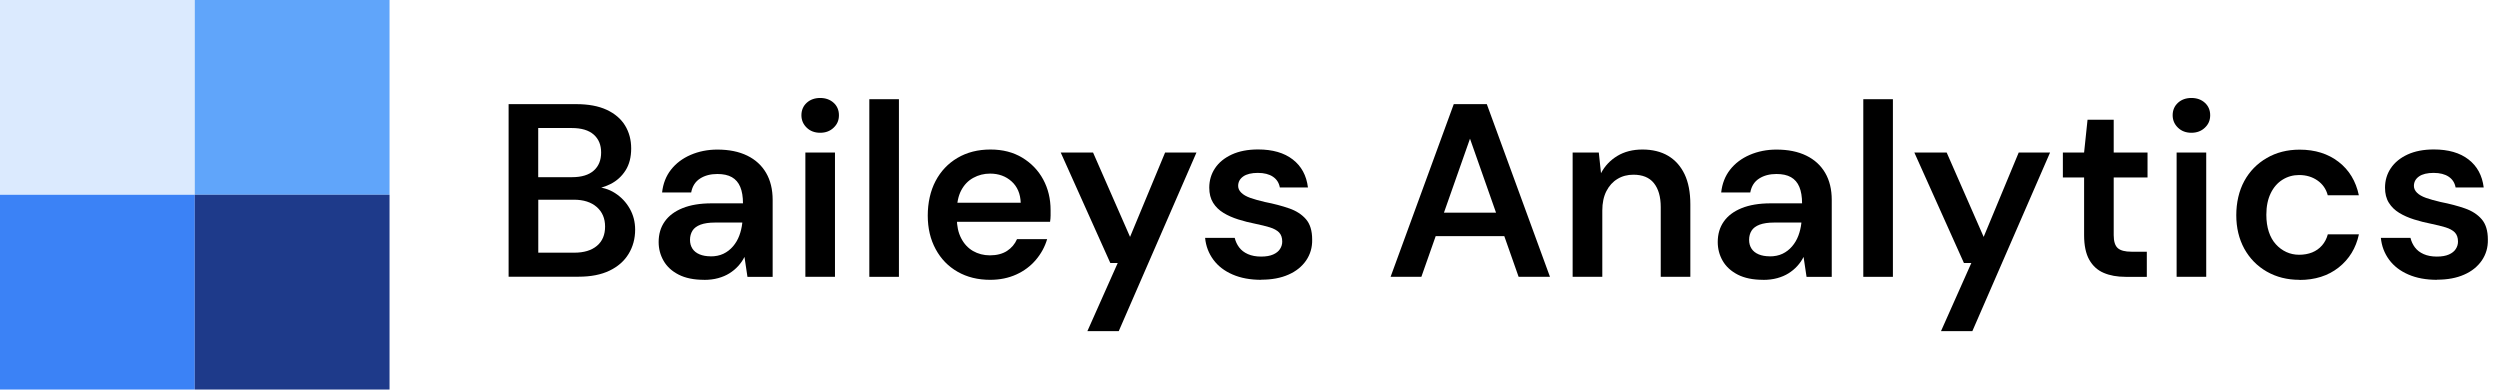
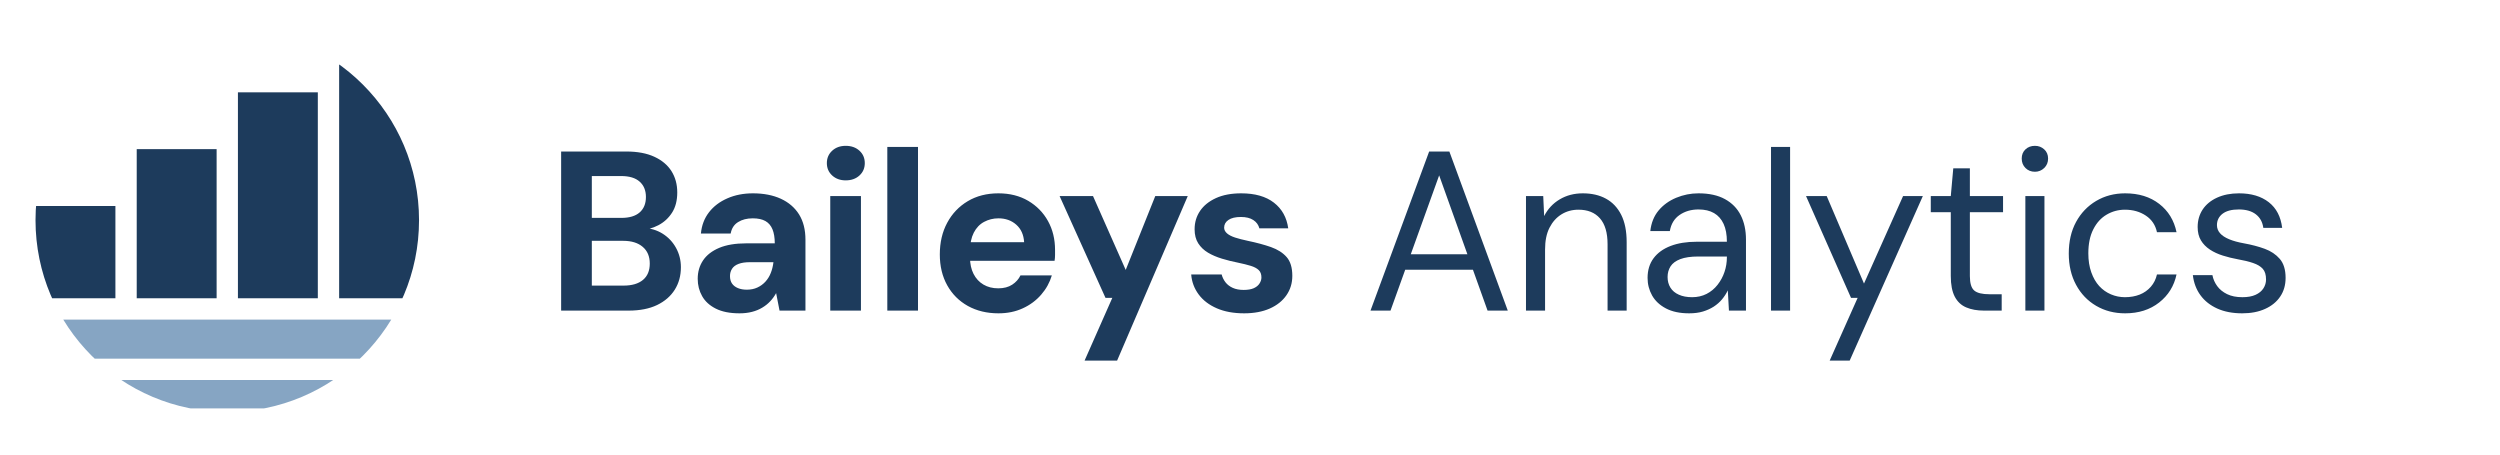
- <svg xmlns="http://www.w3.org/2000/svg" id="Layer_2" width="385.07" height="60" viewBox="0 0 385.07 60">
-   <g id="Layer_1-2">
-     <path d="M78.34,42.64v-26.6h10.41c1.87,0,3.44.29,4.69.87,1.25.58,2.2,1.39,2.83,2.41.63,1.03.95,2.21.95,3.55s-.29,2.47-.87,3.38c-.58.91-1.35,1.61-2.3,2.09-.95.48-1.98.77-3.1.87l.57-.42c1.19.03,2.26.34,3.21.95.95.61,1.7,1.4,2.26,2.38.56.98.84,2.06.84,3.25,0,1.39-.34,2.64-1.01,3.74-.67,1.1-1.65,1.96-2.94,2.58s-2.88.93-4.75.93h-10.79ZM82.9,27.29h5.21c1.47,0,2.58-.34,3.34-1.01.76-.67,1.14-1.6,1.14-2.79s-.38-2.08-1.14-2.76c-.76-.67-1.89-1.01-3.38-1.01h-5.17v7.56ZM82.9,38.92h5.55c1.49,0,2.66-.35,3.5-1.06.84-.71,1.25-1.7,1.25-2.96s-.43-2.27-1.29-3.02c-.86-.75-2.04-1.12-3.53-1.12h-5.47v8.17Z" fill="#000" stroke-width="0" />
-     <path d="M108.44,43.1c-1.57,0-2.88-.27-3.91-.8-1.04-.53-1.81-1.24-2.32-2.13-.51-.89-.76-1.85-.76-2.89,0-1.22.31-2.27.93-3.15.62-.89,1.54-1.58,2.75-2.07s2.71-.74,4.48-.74h4.83c0-1.01-.14-1.86-.42-2.53-.28-.67-.71-1.17-1.29-1.5-.58-.33-1.33-.49-2.24-.49-1.04,0-1.93.23-2.66.7s-1.19,1.18-1.37,2.15h-4.48c.15-1.37.61-2.54,1.37-3.51.76-.97,1.77-1.74,3.02-2.28,1.25-.54,2.63-.82,4.12-.82,1.8,0,3.33.31,4.6.93,1.27.62,2.24,1.51,2.91,2.66.67,1.15,1.01,2.54,1.01,4.16v11.86h-3.88l-.46-3.08c-.25.51-.58.98-.97,1.41-.39.43-.84.8-1.35,1.12-.51.32-1.08.56-1.73.74-.65.18-1.38.27-2.19.27ZM109.46,39.49c.73,0,1.39-.13,1.96-.4.57-.27,1.06-.65,1.48-1.14.42-.49.74-1.04.97-1.65.23-.61.38-1.25.46-1.94v-.08h-4.22c-.89,0-1.62.11-2.2.32-.58.22-1,.53-1.25.93-.25.41-.38.87-.38,1.41s.13.99.38,1.37c.25.38.62.67,1.1.87.48.2,1.05.3,1.71.3Z" fill="#000" stroke-width="0" />
-     <path d="M126.33,20.45c-.84,0-1.53-.26-2.07-.78-.54-.52-.82-1.16-.82-1.92s.27-1.42.82-1.92c.54-.49,1.24-.74,2.07-.74s1.53.25,2.07.74c.54.49.82,1.13.82,1.92s-.27,1.4-.82,1.92c-.54.52-1.23.78-2.07.78ZM124.05,42.64v-19.15h4.56v19.15h-4.56Z" fill="#000" stroke-width="0" />
-     <path d="M133.9,42.64V15.28h4.56v27.36h-4.56Z" fill="#000" stroke-width="0" />
-     <path d="M152.52,43.1c-1.9,0-3.57-.41-5.02-1.24-1.44-.82-2.57-1.98-3.38-3.48-.81-1.49-1.22-3.22-1.22-5.17s.4-3.8,1.2-5.32c.8-1.52,1.92-2.71,3.38-3.57,1.46-.86,3.15-1.29,5.07-1.29s3.51.42,4.9,1.25c1.39.84,2.47,1.96,3.23,3.36.76,1.41,1.14,2.98,1.14,4.73v.84c0,.3-.03.62-.08.95h-15.58v-2.93h11.06c-.05-1.39-.52-2.49-1.41-3.29s-1.99-1.2-3.31-1.2c-.94,0-1.8.22-2.58.65-.79.43-1.41,1.07-1.86,1.92s-.68,1.92-.68,3.21v1.1c0,1.19.22,2.22.67,3.08.44.86,1.05,1.51,1.82,1.96.77.44,1.64.67,2.6.67,1.06,0,1.94-.23,2.64-.68.7-.46,1.21-1.06,1.54-1.82h4.64c-.35,1.19-.94,2.26-1.75,3.21-.81.95-1.81,1.7-3,2.24-1.19.54-2.53.82-4.03.82Z" fill="#000" stroke-width="0" />
-     <path d="M167.49,51l4.67-10.49h-1.14l-7.64-17.02h4.98l5.7,13,5.4-13h4.83l-11.97,27.51h-4.83Z" fill="#000" stroke-width="0" />
-     <path d="M194.28,43.1c-1.7,0-3.17-.27-4.43-.82-1.25-.54-2.24-1.3-2.96-2.28s-1.15-2.1-1.27-3.36h4.56c.13.53.35,1.02.68,1.46.33.44.78.79,1.35,1.04.57.25,1.25.38,2.03.38s1.38-.11,1.86-.32c.48-.21.84-.5,1.06-.85.23-.35.34-.73.34-1.14,0-.61-.17-1.08-.49-1.41-.33-.33-.8-.59-1.42-.78-.62-.19-1.36-.37-2.22-.55-.91-.18-1.79-.4-2.64-.67-.85-.27-1.61-.6-2.28-1.01-.67-.41-1.2-.92-1.6-1.56-.39-.63-.59-1.41-.59-2.32,0-1.11.3-2.12.89-3,.59-.89,1.46-1.59,2.58-2.11,1.13-.52,2.48-.78,4.05-.78,2.23,0,4.01.51,5.34,1.54,1.33,1.03,2.11,2.46,2.34,4.31h-4.33c-.13-.71-.48-1.26-1.06-1.65-.58-.39-1.36-.59-2.32-.59s-1.74.18-2.26.55c-.52.37-.78.85-.78,1.46,0,.38.16.73.48,1.04.32.32.78.58,1.39.8.61.22,1.35.42,2.24.63,1.42.28,2.67.61,3.76.99,1.09.38,1.95.94,2.58,1.67.63.73.95,1.77.95,3.12.03,1.22-.29,2.29-.93,3.23-.65.94-1.55,1.67-2.72,2.18-1.17.52-2.56.78-4.18.78Z" fill="#000" stroke-width="0" />
-     <path d="M214.19,42.64l9.73-26.6h5.09l9.73,26.6h-4.83l-7.49-21.28-7.49,21.28h-4.75ZM218.52,36.37l1.22-3.61h13.11l1.22,3.61h-15.54Z" fill="#000" stroke-width="0" />
-     <path d="M242.23,42.64v-19.15h4.03l.34,3.19c.58-1.11,1.42-2,2.51-2.66,1.09-.66,2.38-.99,3.88-.99s2.86.32,3.95.97c1.09.65,1.93,1.59,2.53,2.83.59,1.24.89,2.79.89,4.64v11.17h-4.56v-10.75c0-1.6-.36-2.82-1.06-3.69s-1.76-1.29-3.15-1.29c-.91,0-1.73.21-2.45.65-.72.43-1.29,1.06-1.71,1.88-.42.82-.63,1.82-.63,2.98v10.22h-4.56Z" fill="#000" stroke-width="0" />
-     <path d="M271.57,43.1c-1.57,0-2.88-.27-3.91-.8s-1.81-1.24-2.32-2.13c-.51-.89-.76-1.85-.76-2.89,0-1.22.31-2.27.93-3.15.62-.89,1.54-1.58,2.75-2.07s2.71-.74,4.48-.74h4.83c0-1.01-.14-1.86-.42-2.53-.28-.67-.71-1.17-1.29-1.5s-1.33-.49-2.24-.49c-1.04,0-1.93.23-2.66.7-.74.47-1.19,1.18-1.37,2.15h-4.48c.15-1.37.61-2.54,1.37-3.51.76-.97,1.77-1.74,3.02-2.28,1.25-.54,2.63-.82,4.12-.82,1.8,0,3.33.31,4.6.93,1.27.62,2.24,1.51,2.91,2.66.67,1.15,1.01,2.54,1.01,4.16v11.86h-3.88l-.46-3.08c-.25.51-.58.98-.97,1.41-.39.43-.84.8-1.35,1.12s-1.08.56-1.73.74c-.65.18-1.38.27-2.19.27ZM272.59,39.49c.73,0,1.39-.13,1.96-.4.57-.27,1.06-.65,1.48-1.14.42-.49.74-1.04.97-1.65.23-.61.38-1.25.46-1.94v-.08h-4.22c-.89,0-1.62.11-2.2.32-.58.22-1,.53-1.25.93s-.38.87-.38,1.41.13.99.38,1.37.62.67,1.1.87c.48.2,1.05.3,1.71.3Z" fill="#000" stroke-width="0" />
-     <path d="M287,42.64V15.28h4.56v27.36h-4.56Z" fill="#000" stroke-width="0" />
-     <path d="M298.97,51l4.67-10.49h-1.14l-7.64-17.02h4.98l5.7,13,5.4-13h4.83l-11.97,27.51h-4.83Z" fill="#000" stroke-width="0" />
-     <path d="M327.39,42.64c-1.29,0-2.41-.2-3.36-.61-.95-.4-1.69-1.08-2.22-2.01-.53-.94-.8-2.2-.8-3.8v-8.89h-3.27v-3.84h3.27l.53-5.05h4.03v5.05h5.21v3.84h-5.21v8.89c0,.96.21,1.63.63,2s1.12.55,2.11.55h2.36v3.88h-3.27Z" fill="#000" stroke-width="0" />
-     <path d="M337.54,20.45c-.84,0-1.53-.26-2.07-.78-.54-.52-.82-1.16-.82-1.92s.27-1.42.82-1.92c.54-.49,1.23-.74,2.07-.74s1.53.25,2.07.74.82,1.13.82,1.92-.27,1.4-.82,1.92c-.54.52-1.24.78-2.07.78ZM335.26,42.64v-19.15h4.56v19.15h-4.56Z" fill="#000" stroke-width="0" />
-     <path d="M354.18,43.1c-1.88,0-3.55-.42-5.04-1.27-1.48-.85-2.63-2.03-3.46-3.53-.82-1.51-1.23-3.22-1.23-5.15s.41-3.75,1.23-5.26c.82-1.51,1.98-2.69,3.46-3.55,1.48-.86,3.17-1.29,5.07-1.29,2.38,0,4.38.63,6,1.88s2.66,2.97,3.12,5.15h-4.79c-.25-.96-.78-1.72-1.58-2.28s-1.74-.84-2.83-.84c-.94,0-1.79.24-2.56.72-.77.48-1.38,1.18-1.82,2.09-.44.91-.67,2.01-.67,3.31,0,.99.13,1.86.38,2.62.25.76.61,1.4,1.08,1.92.47.52,1.01.92,1.62,1.2.61.28,1.27.42,1.98.42s1.4-.12,2-.36c.59-.24,1.1-.6,1.52-1.08.42-.48.71-1.05.89-1.71h4.79c-.46,2.13-1.5,3.83-3.12,5.11s-3.64,1.92-6.04,1.92Z" fill="#000" stroke-width="0" />
-     <path d="M375.38,43.1c-1.7,0-3.17-.27-4.43-.82-1.25-.54-2.24-1.3-2.96-2.28s-1.15-2.1-1.27-3.36h4.56c.13.53.35,1.02.68,1.46s.78.79,1.35,1.04c.57.25,1.25.38,2.03.38s1.38-.11,1.86-.32c.48-.21.84-.5,1.06-.85.23-.35.34-.73.34-1.14,0-.61-.17-1.08-.49-1.41-.33-.33-.8-.59-1.42-.78-.62-.19-1.36-.37-2.22-.55-.91-.18-1.79-.4-2.64-.67-.85-.27-1.61-.6-2.28-1.01s-1.2-.92-1.6-1.56-.59-1.41-.59-2.32c0-1.11.3-2.12.89-3,.6-.89,1.46-1.59,2.58-2.11,1.13-.52,2.48-.78,4.05-.78,2.23,0,4.01.51,5.34,1.54,1.33,1.03,2.11,2.46,2.34,4.31h-4.33c-.13-.71-.48-1.26-1.06-1.65-.58-.39-1.36-.59-2.32-.59s-1.74.18-2.26.55-.78.85-.78,1.46c0,.38.16.73.47,1.04.32.32.78.58,1.39.8.61.22,1.36.42,2.24.63,1.42.28,2.67.61,3.76.99,1.09.38,1.95.94,2.58,1.67.63.73.95,1.77.95,3.12.03,1.22-.29,2.29-.93,3.23-.65.94-1.55,1.67-2.72,2.18-1.17.52-2.56.78-4.18.78Z" fill="#000" stroke-width="0" />
-     <g id="Layer_1-2">
-       <rect width="30" height="30" fill="#dbeafe" stroke-width="0" />
-       <rect x="30" width="30" height="30" fill="#60a5fa" stroke-width="0" />
-       <rect y="30" width="30" height="30" fill="#3b82f6" stroke-width="0" />
-       <rect x="30" y="30" width="30" height="30" fill="#1e3a8a" stroke-width="0" />
+ <svg xmlns="http://www.w3.org/2000/svg" width="330" height="60" viewBox="0 0 330 60">
+   <defs>
+     <clipPath id="clip-0">
+       <path clip-rule="nonzero" d="M 4 27 L 16 27 L 16 40 L 4 40 Z M 4 27 " />
+     </clipPath>
+     <clipPath id="clip-1">
+       <path clip-rule="nonzero" d="M 55.312 29.062 C 55.312 43.043 43.98 54.375 30 54.375 C 16.02 54.375 4.688 43.043 4.688 29.062 C 4.688 15.082 16.02 3.75 30 3.75 C 43.98 3.75 55.312 15.082 55.312 29.062 Z M 55.312 29.062 " />
+     </clipPath>
+     <clipPath id="clip-2">
+       <path clip-rule="nonzero" d="M 18 19 L 29 19 L 29 40 L 18 40 Z M 18 19 " />
+     </clipPath>
+     <clipPath id="clip-3">
+       <path clip-rule="nonzero" d="M 55.312 29.062 C 55.312 43.043 43.98 54.375 30 54.375 C 16.02 54.375 4.688 43.043 4.688 29.062 C 4.688 15.082 16.02 3.75 30 3.75 C 43.98 3.75 55.312 15.082 55.312 29.062 Z M 55.312 29.062 " />
+     </clipPath>
+     <clipPath id="clip-4">
+       <path clip-rule="nonzero" d="M 31 12 L 42 12 L 42 40 L 31 40 Z M 31 12 " />
+     </clipPath>
+     <clipPath id="clip-5">
+       <path clip-rule="nonzero" d="M 55.312 29.062 C 55.312 43.043 43.98 54.375 30 54.375 C 16.02 54.375 4.688 43.043 4.688 29.062 C 4.688 15.082 16.02 3.75 30 3.75 C 43.98 3.75 55.312 15.082 55.312 29.062 Z M 55.312 29.062 " />
+     </clipPath>
+     <clipPath id="clip-6">
+       <path clip-rule="nonzero" d="M 44 3 L 56 3 L 56 40 L 44 40 Z M 44 3 " />
+     </clipPath>
+     <clipPath id="clip-7">
+       <path clip-rule="nonzero" d="M 55.312 29.062 C 55.312 43.043 43.98 54.375 30 54.375 C 16.02 54.375 4.688 43.043 4.688 29.062 C 4.688 15.082 16.02 3.75 30 3.75 C 43.98 3.75 55.312 15.082 55.312 29.062 Z M 55.312 29.062 " />
+     </clipPath>
+     <clipPath id="clip-8">
+       <path clip-rule="nonzero" d="M 4 42 L 56 42 L 56 48 L 4 48 Z M 4 42 " />
+     </clipPath>
+     <clipPath id="clip-9">
+       <path clip-rule="nonzero" d="M 55.312 29.062 C 55.312 43.043 43.98 54.375 30 54.375 C 16.02 54.375 4.688 43.043 4.688 29.062 C 4.688 15.082 16.02 3.75 30 3.75 C 43.98 3.75 55.312 15.082 55.312 29.062 Z M 55.312 29.062 " />
+     </clipPath>
+     <clipPath id="clip-10">
+       <path clip-rule="nonzero" d="M 4 50 L 56 50 L 56 54 L 4 54 Z M 4 50 " />
+     </clipPath>
+     <clipPath id="clip-11">
+       <path clip-rule="nonzero" d="M 55.312 29.062 C 55.312 43.043 43.98 54.375 30 54.375 C 16.02 54.375 4.688 43.043 4.688 29.062 C 4.688 15.082 16.02 3.75 30 3.75 C 43.98 3.75 55.312 15.082 55.312 29.062 Z M 55.312 29.062 " />
+     </clipPath>
+   </defs>
+   <g clip-path="url(#clip-0)">
+     <g clip-path="url(#clip-1)">
+       <path fill-rule="nonzero" fill="rgb(11.373%, 23.137%, 36.078%)" fill-opacity="1" d="M 4.688 27.188 L 15.234 27.188 L 15.234 39.375 L 4.688 39.375 Z M 4.688 27.188 " />
    </g>
  </g>
+   <g clip-path="url(#clip-2)">
+     <g clip-path="url(#clip-3)">
+       <path fill-rule="nonzero" fill="rgb(11.373%, 23.137%, 36.078%)" fill-opacity="1" d="M 18.047 19.688 L 28.594 19.688 L 28.594 39.375 L 18.047 39.375 Z M 18.047 19.688 " />
+     </g>
+   </g>
+   <g clip-path="url(#clip-4)">
+     <g clip-path="url(#clip-5)">
+       <path fill-rule="nonzero" fill="rgb(11.373%, 23.137%, 36.078%)" fill-opacity="1" d="M 31.406 12.188 L 41.953 12.188 L 41.953 39.375 L 31.406 39.375 Z M 31.406 12.188 " />
+     </g>
+   </g>
+   <g clip-path="url(#clip-6)">
+     <g clip-path="url(#clip-7)">
+       <path fill-rule="nonzero" fill="rgb(11.373%, 23.137%, 36.078%)" fill-opacity="1" d="M 44.766 0 L 55.312 0 L 55.312 39.375 L 44.766 39.375 Z M 44.766 0 " />
+     </g>
+   </g>
+   <g clip-path="url(#clip-8)">
+     <g clip-path="url(#clip-9)">
+       <path fill-rule="nonzero" fill="rgb(52.549%, 64.706%, 76.471%)" fill-opacity="1" d="M 0 42.188 L 60 42.188 L 60 47.344 L 0 47.344 Z M 0 42.188 " />
+     </g>
+   </g>
+   <g clip-path="url(#clip-10)">
+     <g clip-path="url(#clip-11)">
+       <path fill-rule="nonzero" fill="rgb(52.549%, 64.706%, 76.471%)" fill-opacity="1" d="M 0 50.156 L 60 50.156 L 60 53.906 L 0 53.906 Z M 0 50.156 " />
+     </g>
+   </g>
+   <path fill-rule="nonzero" fill="rgb(11.373%, 23.137%, 36.078%)" fill-opacity="1" d="M 74.07 41 L 74.07 20 L 82.68 20 C 84.141 20 85.371 20.23 86.371 20.691 C 87.371 21.152 88.125 21.785 88.637 22.594 C 89.145 23.406 89.398 24.34 89.398 25.398 C 89.398 26.461 89.172 27.352 88.711 28.07 C 88.25 28.789 87.645 29.344 86.895 29.734 C 86.145 30.125 85.32 30.352 84.422 30.41 L 84.898 30.078 C 85.859 30.121 86.715 30.375 87.465 30.844 C 88.215 31.316 88.805 31.941 89.234 32.719 C 89.664 33.5 89.879 34.352 89.879 35.27 C 89.879 36.391 89.609 37.379 89.07 38.238 C 88.531 39.098 87.75 39.773 86.73 40.266 C 85.711 40.754 84.461 41 82.98 41 Z M 78.121 37.699 L 82.32 37.699 C 83.422 37.699 84.27 37.449 84.871 36.949 C 85.469 36.449 85.77 35.73 85.77 34.789 C 85.77 33.852 85.461 33.113 84.84 32.586 C 84.219 32.055 83.359 31.789 82.262 31.789 L 78.121 31.789 Z M 78.121 28.762 L 82.02 28.762 C 83.078 28.762 83.887 28.52 84.434 28.039 C 84.984 27.559 85.262 26.879 85.262 26 C 85.262 25.141 84.984 24.465 84.434 23.977 C 83.883 23.484 83.07 23.238 81.988 23.238 L 78.121 23.238 Z M 97.617 41.359 C 96.359 41.359 95.32 41.156 94.5 40.746 C 93.68 40.336 93.074 39.785 92.684 39.094 C 92.293 38.406 92.098 37.641 92.098 36.801 C 92.098 35.879 92.336 35.07 92.805 34.371 C 93.273 33.672 93.984 33.121 94.934 32.719 C 95.883 32.32 97.078 32.121 98.52 32.121 L 102.27 32.121 C 102.27 31.379 102.168 30.766 101.969 30.273 C 101.77 29.785 101.461 29.422 101.039 29.18 C 100.617 28.941 100.059 28.82 99.359 28.82 C 98.598 28.82 97.953 28.984 97.426 29.316 C 96.895 29.645 96.57 30.148 96.449 30.828 L 92.52 30.828 C 92.621 29.75 92.973 28.816 93.586 28.023 C 94.195 27.234 95.004 26.621 96.016 26.18 C 97.023 25.738 98.148 25.52 99.391 25.52 C 100.809 25.52 102.039 25.762 103.078 26.238 C 104.117 26.719 104.918 27.41 105.48 28.309 C 106.039 29.211 106.32 30.32 106.32 31.641 L 106.32 41 L 102.898 41 L 102.449 38.691 C 102.23 39.09 101.969 39.449 101.668 39.77 C 101.367 40.09 101.02 40.371 100.617 40.609 C 100.219 40.852 99.77 41.035 99.27 41.164 C 98.77 41.293 98.219 41.359 97.617 41.359 Z M 98.578 38.238 C 99.098 38.238 99.562 38.145 99.973 37.953 C 100.383 37.766 100.738 37.504 101.039 37.176 C 101.34 36.844 101.574 36.465 101.742 36.035 C 101.914 35.605 102.027 35.141 102.09 34.641 L 102.09 34.609 L 99 34.609 C 98.379 34.609 97.875 34.684 97.484 34.836 C 97.094 34.984 96.809 35.199 96.629 35.48 C 96.449 35.762 96.359 36.078 96.359 36.441 C 96.359 36.84 96.449 37.172 96.629 37.43 C 96.809 37.691 97.07 37.891 97.41 38.031 C 97.75 38.172 98.141 38.238 98.578 38.238 Z M 109.594 41 L 109.594 25.879 L 113.645 25.879 L 113.645 41 Z M 111.633 23.809 C 110.914 23.809 110.32 23.594 109.848 23.164 C 109.379 22.734 109.145 22.191 109.145 21.531 C 109.145 20.871 109.379 20.324 109.848 19.895 C 110.316 19.465 110.914 19.25 111.633 19.25 C 112.375 19.25 112.977 19.465 113.449 19.895 C 113.918 20.324 114.152 20.871 114.152 21.531 C 114.152 22.191 113.918 22.734 113.449 23.164 C 112.98 23.594 112.375 23.809 111.633 23.809 Z M 117.125 41 L 117.125 19.398 L 121.176 19.398 L 121.176 41 Z M 131.793 41.359 C 130.273 41.359 128.93 41.035 127.758 40.387 C 126.59 39.734 125.68 38.824 125.031 37.656 C 124.379 36.484 124.055 35.129 124.055 33.59 C 124.055 32.012 124.379 30.613 125.031 29.406 C 125.68 28.195 126.586 27.246 127.746 26.555 C 128.906 25.863 130.254 25.52 131.793 25.52 C 133.293 25.52 134.605 25.852 135.727 26.512 C 136.844 27.172 137.715 28.059 138.336 29.18 C 138.957 30.301 139.266 31.57 139.266 32.988 C 139.266 33.188 139.266 33.414 139.266 33.664 C 139.266 33.914 139.246 34.172 139.203 34.43 L 126.934 34.43 L 126.934 31.969 L 135.184 31.969 C 135.125 30.988 134.781 30.219 134.148 29.66 C 133.52 29.102 132.734 28.82 131.793 28.82 C 131.113 28.82 130.484 28.977 129.906 29.285 C 129.324 29.594 128.871 30.07 128.539 30.711 C 128.211 31.352 128.043 32.16 128.043 33.141 L 128.043 34.012 C 128.043 34.832 128.199 35.547 128.508 36.156 C 128.82 36.766 129.254 37.234 129.816 37.566 C 130.375 37.895 131.023 38.059 131.766 38.059 C 132.504 38.059 133.121 37.898 133.609 37.578 C 134.098 37.258 134.465 36.852 134.703 36.352 L 138.844 36.352 C 138.562 37.289 138.094 38.141 137.434 38.898 C 136.773 39.66 135.965 40.262 135.004 40.699 C 134.043 41.141 132.977 41.359 131.793 41.359 Z M 143.164 47.602 L 146.824 39.32 L 145.926 39.32 L 139.867 25.879 L 144.277 25.879 L 148.594 35.629 L 152.496 25.879 L 156.785 25.879 L 147.457 47.602 Z M 164.227 41.359 C 162.848 41.359 161.645 41.141 160.625 40.699 C 159.605 40.258 158.805 39.648 158.227 38.871 C 157.645 38.09 157.316 37.211 157.238 36.23 L 161.258 36.23 C 161.355 36.609 161.527 36.953 161.766 37.266 C 162.008 37.574 162.328 37.82 162.727 38 C 163.125 38.18 163.605 38.27 164.168 38.27 C 164.707 38.27 165.145 38.195 165.488 38.047 C 165.828 37.895 166.082 37.691 166.25 37.43 C 166.422 37.168 166.508 36.898 166.508 36.621 C 166.508 36.199 166.387 35.875 166.145 35.645 C 165.906 35.414 165.555 35.23 165.098 35.09 C 164.637 34.949 164.078 34.809 163.418 34.672 C 162.695 34.531 161.992 34.355 161.301 34.145 C 160.609 33.934 159.996 33.672 159.457 33.352 C 158.918 33.031 158.488 32.621 158.168 32.121 C 157.848 31.621 157.688 31 157.688 30.262 C 157.688 29.359 157.926 28.555 158.406 27.844 C 158.887 27.133 159.586 26.57 160.508 26.148 C 161.426 25.73 162.535 25.52 163.836 25.52 C 165.656 25.52 167.098 25.93 168.156 26.75 C 169.215 27.57 169.848 28.699 170.047 30.141 L 166.238 30.141 C 166.117 29.68 165.852 29.316 165.441 29.047 C 165.031 28.777 164.488 28.641 163.805 28.641 C 163.086 28.641 162.535 28.77 162.156 29.031 C 161.777 29.289 161.586 29.629 161.586 30.051 C 161.586 30.332 161.711 30.578 161.961 30.801 C 162.211 31.02 162.566 31.203 163.027 31.355 C 163.488 31.504 164.047 31.648 164.707 31.789 C 165.867 32.031 166.887 32.305 167.766 32.613 C 168.645 32.926 169.336 33.363 169.836 33.934 C 170.336 34.504 170.586 35.328 170.586 36.41 C 170.586 37.371 170.328 38.227 169.805 38.977 C 169.285 39.727 168.551 40.309 167.602 40.73 C 166.652 41.148 165.527 41.359 164.227 41.359 Z M 72 11.242 " />
+   <path fill-rule="nonzero" fill="rgb(11.373%, 23.137%, 36.078%)" fill-opacity="1" d="M 180.906 41 L 188.648 20 L 191.316 20 L 199.027 41 L 196.359 41 L 189.969 23.148 L 183.547 41 Z M 184.449 35.602 L 185.168 33.559 L 194.68 33.559 L 195.398 35.602 Z M 201.43 41 L 201.43 25.879 L 203.707 25.879 L 203.828 28.52 C 204.309 27.578 204.992 26.844 205.883 26.316 C 206.773 25.785 207.789 25.52 208.93 25.52 C 210.109 25.52 211.129 25.754 211.988 26.227 C 212.848 26.695 213.52 27.406 214 28.355 C 214.48 29.305 214.719 30.512 214.719 31.969 L 214.719 41 L 212.199 41 L 212.199 32.238 C 212.199 30.719 211.863 29.578 211.191 28.82 C 210.523 28.059 209.578 27.68 208.359 27.68 C 207.52 27.68 206.77 27.887 206.109 28.297 C 205.449 28.707 204.922 29.297 204.531 30.066 C 204.141 30.836 203.949 31.789 203.949 32.93 L 203.949 41 Z M 222.969 41.359 C 221.75 41.359 220.73 41.145 219.91 40.715 C 219.09 40.285 218.48 39.715 218.078 39.004 C 217.68 38.293 217.48 37.52 217.48 36.68 C 217.48 35.66 217.746 34.797 218.273 34.086 C 218.805 33.375 219.555 32.836 220.523 32.465 C 221.492 32.094 222.641 31.91 223.961 31.91 L 227.949 31.91 C 227.949 30.969 227.805 30.184 227.516 29.555 C 227.227 28.926 226.805 28.449 226.254 28.129 C 225.703 27.809 225.02 27.648 224.199 27.648 C 223.238 27.648 222.41 27.891 221.711 28.371 C 221.012 28.852 220.578 29.559 220.418 30.5 L 217.84 30.5 C 217.961 29.422 218.324 28.516 218.934 27.785 C 219.543 27.055 220.32 26.496 221.258 26.105 C 222.199 25.715 223.18 25.52 224.199 25.52 C 225.598 25.52 226.766 25.773 227.695 26.285 C 228.625 26.797 229.32 27.504 229.777 28.414 C 230.238 29.324 230.469 30.398 230.469 31.641 L 230.469 41 L 228.219 41 L 228.07 38.328 C 227.871 38.75 227.613 39.145 227.305 39.516 C 226.996 39.887 226.629 40.203 226.211 40.477 C 225.789 40.746 225.312 40.961 224.785 41.121 C 224.254 41.281 223.648 41.359 222.969 41.359 Z M 223.359 39.23 C 224.059 39.23 224.695 39.086 225.266 38.797 C 225.836 38.504 226.32 38.105 226.719 37.594 C 227.117 37.086 227.426 36.52 227.633 35.898 C 227.844 35.281 227.949 34.629 227.949 33.949 L 227.949 33.859 L 224.168 33.859 C 223.188 33.859 222.398 33.977 221.801 34.203 C 221.199 34.434 220.77 34.754 220.508 35.164 C 220.25 35.574 220.121 36.039 220.121 36.559 C 220.121 37.098 220.246 37.57 220.496 37.969 C 220.746 38.371 221.113 38.68 221.605 38.898 C 222.094 39.121 222.68 39.23 223.359 39.23 Z M 233.773 41 L 233.773 19.398 L 236.293 19.398 L 236.293 41 Z M 241.516 47.602 L 245.207 39.32 L 244.336 39.32 L 238.395 25.879 L 241.125 25.879 L 246.047 37.43 L 251.207 25.879 L 253.816 25.879 L 244.156 47.602 Z M 261.883 41 C 260.984 41 260.203 40.859 259.543 40.578 C 258.883 40.301 258.379 39.824 258.027 39.156 C 257.68 38.484 257.504 37.578 257.504 36.441 L 257.504 28.012 L 254.863 28.012 L 254.863 25.879 L 257.504 25.879 L 257.832 22.219 L 260.023 22.219 L 260.023 25.879 L 264.402 25.879 L 264.402 28.012 L 260.023 28.012 L 260.023 36.441 C 260.023 37.379 260.215 38.016 260.594 38.344 C 260.973 38.676 261.645 38.84 262.605 38.84 L 264.223 38.84 L 264.223 41 Z M 267.348 41 L 267.348 25.879 L 269.867 25.879 L 269.867 41 Z M 268.609 22.672 C 268.109 22.672 267.691 22.504 267.363 22.176 C 267.031 21.844 266.867 21.43 266.867 20.93 C 266.867 20.43 267.031 20.023 267.363 19.715 C 267.691 19.406 268.109 19.25 268.609 19.25 C 269.09 19.25 269.496 19.406 269.836 19.715 C 270.176 20.023 270.348 20.43 270.348 20.93 C 270.348 21.43 270.18 21.844 269.836 22.176 C 269.496 22.504 269.086 22.672 268.609 22.672 Z M 280.52 41.359 C 279.098 41.359 277.824 41.031 276.695 40.371 C 275.566 39.711 274.68 38.785 274.039 37.594 C 273.398 36.406 273.078 35.031 273.078 33.469 C 273.078 31.871 273.398 30.48 274.039 29.301 C 274.68 28.121 275.562 27.195 276.695 26.523 C 277.824 25.855 279.098 25.52 280.52 25.52 C 282.32 25.52 283.82 25.984 285.02 26.914 C 286.219 27.844 286.98 29.09 287.301 30.648 L 284.719 30.648 C 284.52 29.711 284.031 28.98 283.25 28.461 C 282.469 27.941 281.551 27.68 280.488 27.68 C 279.629 27.68 278.828 27.895 278.09 28.324 C 277.348 28.754 276.758 29.398 276.32 30.262 C 275.879 31.121 275.66 32.18 275.66 33.441 C 275.66 34.379 275.789 35.215 276.051 35.945 C 276.309 36.676 276.66 37.281 277.098 37.762 C 277.539 38.242 278.055 38.605 278.645 38.855 C 279.234 39.105 279.848 39.23 280.488 39.23 C 281.211 39.23 281.859 39.113 282.438 38.887 C 283.02 38.656 283.508 38.309 283.91 37.852 C 284.309 37.391 284.578 36.852 284.719 36.23 L 287.301 36.23 C 286.98 37.75 286.215 38.984 285.004 39.934 C 283.793 40.883 282.301 41.359 280.52 41.359 Z M 295.969 41.359 C 294.707 41.359 293.613 41.148 292.684 40.73 C 291.754 40.309 291.012 39.727 290.465 38.977 C 289.914 38.227 289.578 37.34 289.457 36.32 L 292.039 36.32 C 292.137 36.84 292.348 37.32 292.668 37.762 C 292.988 38.199 293.422 38.555 293.973 38.824 C 294.523 39.094 295.199 39.23 295.996 39.23 C 296.699 39.23 297.277 39.125 297.738 38.914 C 298.199 38.703 298.543 38.422 298.773 38.059 C 299.004 37.699 299.117 37.309 299.117 36.891 C 299.117 36.27 298.973 35.801 298.684 35.48 C 298.395 35.16 297.969 34.906 297.406 34.715 C 296.848 34.523 296.168 34.359 295.367 34.219 C 294.707 34.098 294.059 33.941 293.418 33.738 C 292.777 33.539 292.207 33.273 291.707 32.945 C 291.207 32.613 290.812 32.211 290.523 31.73 C 290.234 31.25 290.09 30.66 290.09 29.961 C 290.09 29.102 290.309 28.336 290.746 27.664 C 291.188 26.996 291.824 26.469 292.652 26.09 C 293.484 25.711 294.449 25.52 295.547 25.52 C 297.168 25.52 298.477 25.91 299.477 26.691 C 300.477 27.469 301.066 28.602 301.246 30.078 L 298.758 30.078 C 298.656 29.32 298.332 28.727 297.781 28.297 C 297.23 27.867 296.477 27.648 295.52 27.648 C 294.578 27.648 293.863 27.84 293.371 28.219 C 292.883 28.598 292.637 29.102 292.637 29.719 C 292.637 30.121 292.773 30.477 293.043 30.785 C 293.312 31.094 293.715 31.359 294.242 31.578 C 294.773 31.801 295.43 31.98 296.207 32.121 C 297.207 32.301 298.117 32.539 298.938 32.84 C 299.758 33.141 300.422 33.586 300.934 34.176 C 301.441 34.766 301.699 35.602 301.699 36.68 C 301.699 37.621 301.465 38.441 300.992 39.141 C 300.523 39.84 299.859 40.387 298.996 40.773 C 298.137 41.164 297.129 41.359 295.969 41.359 Z M 180.008 11.242 " />
</svg>
